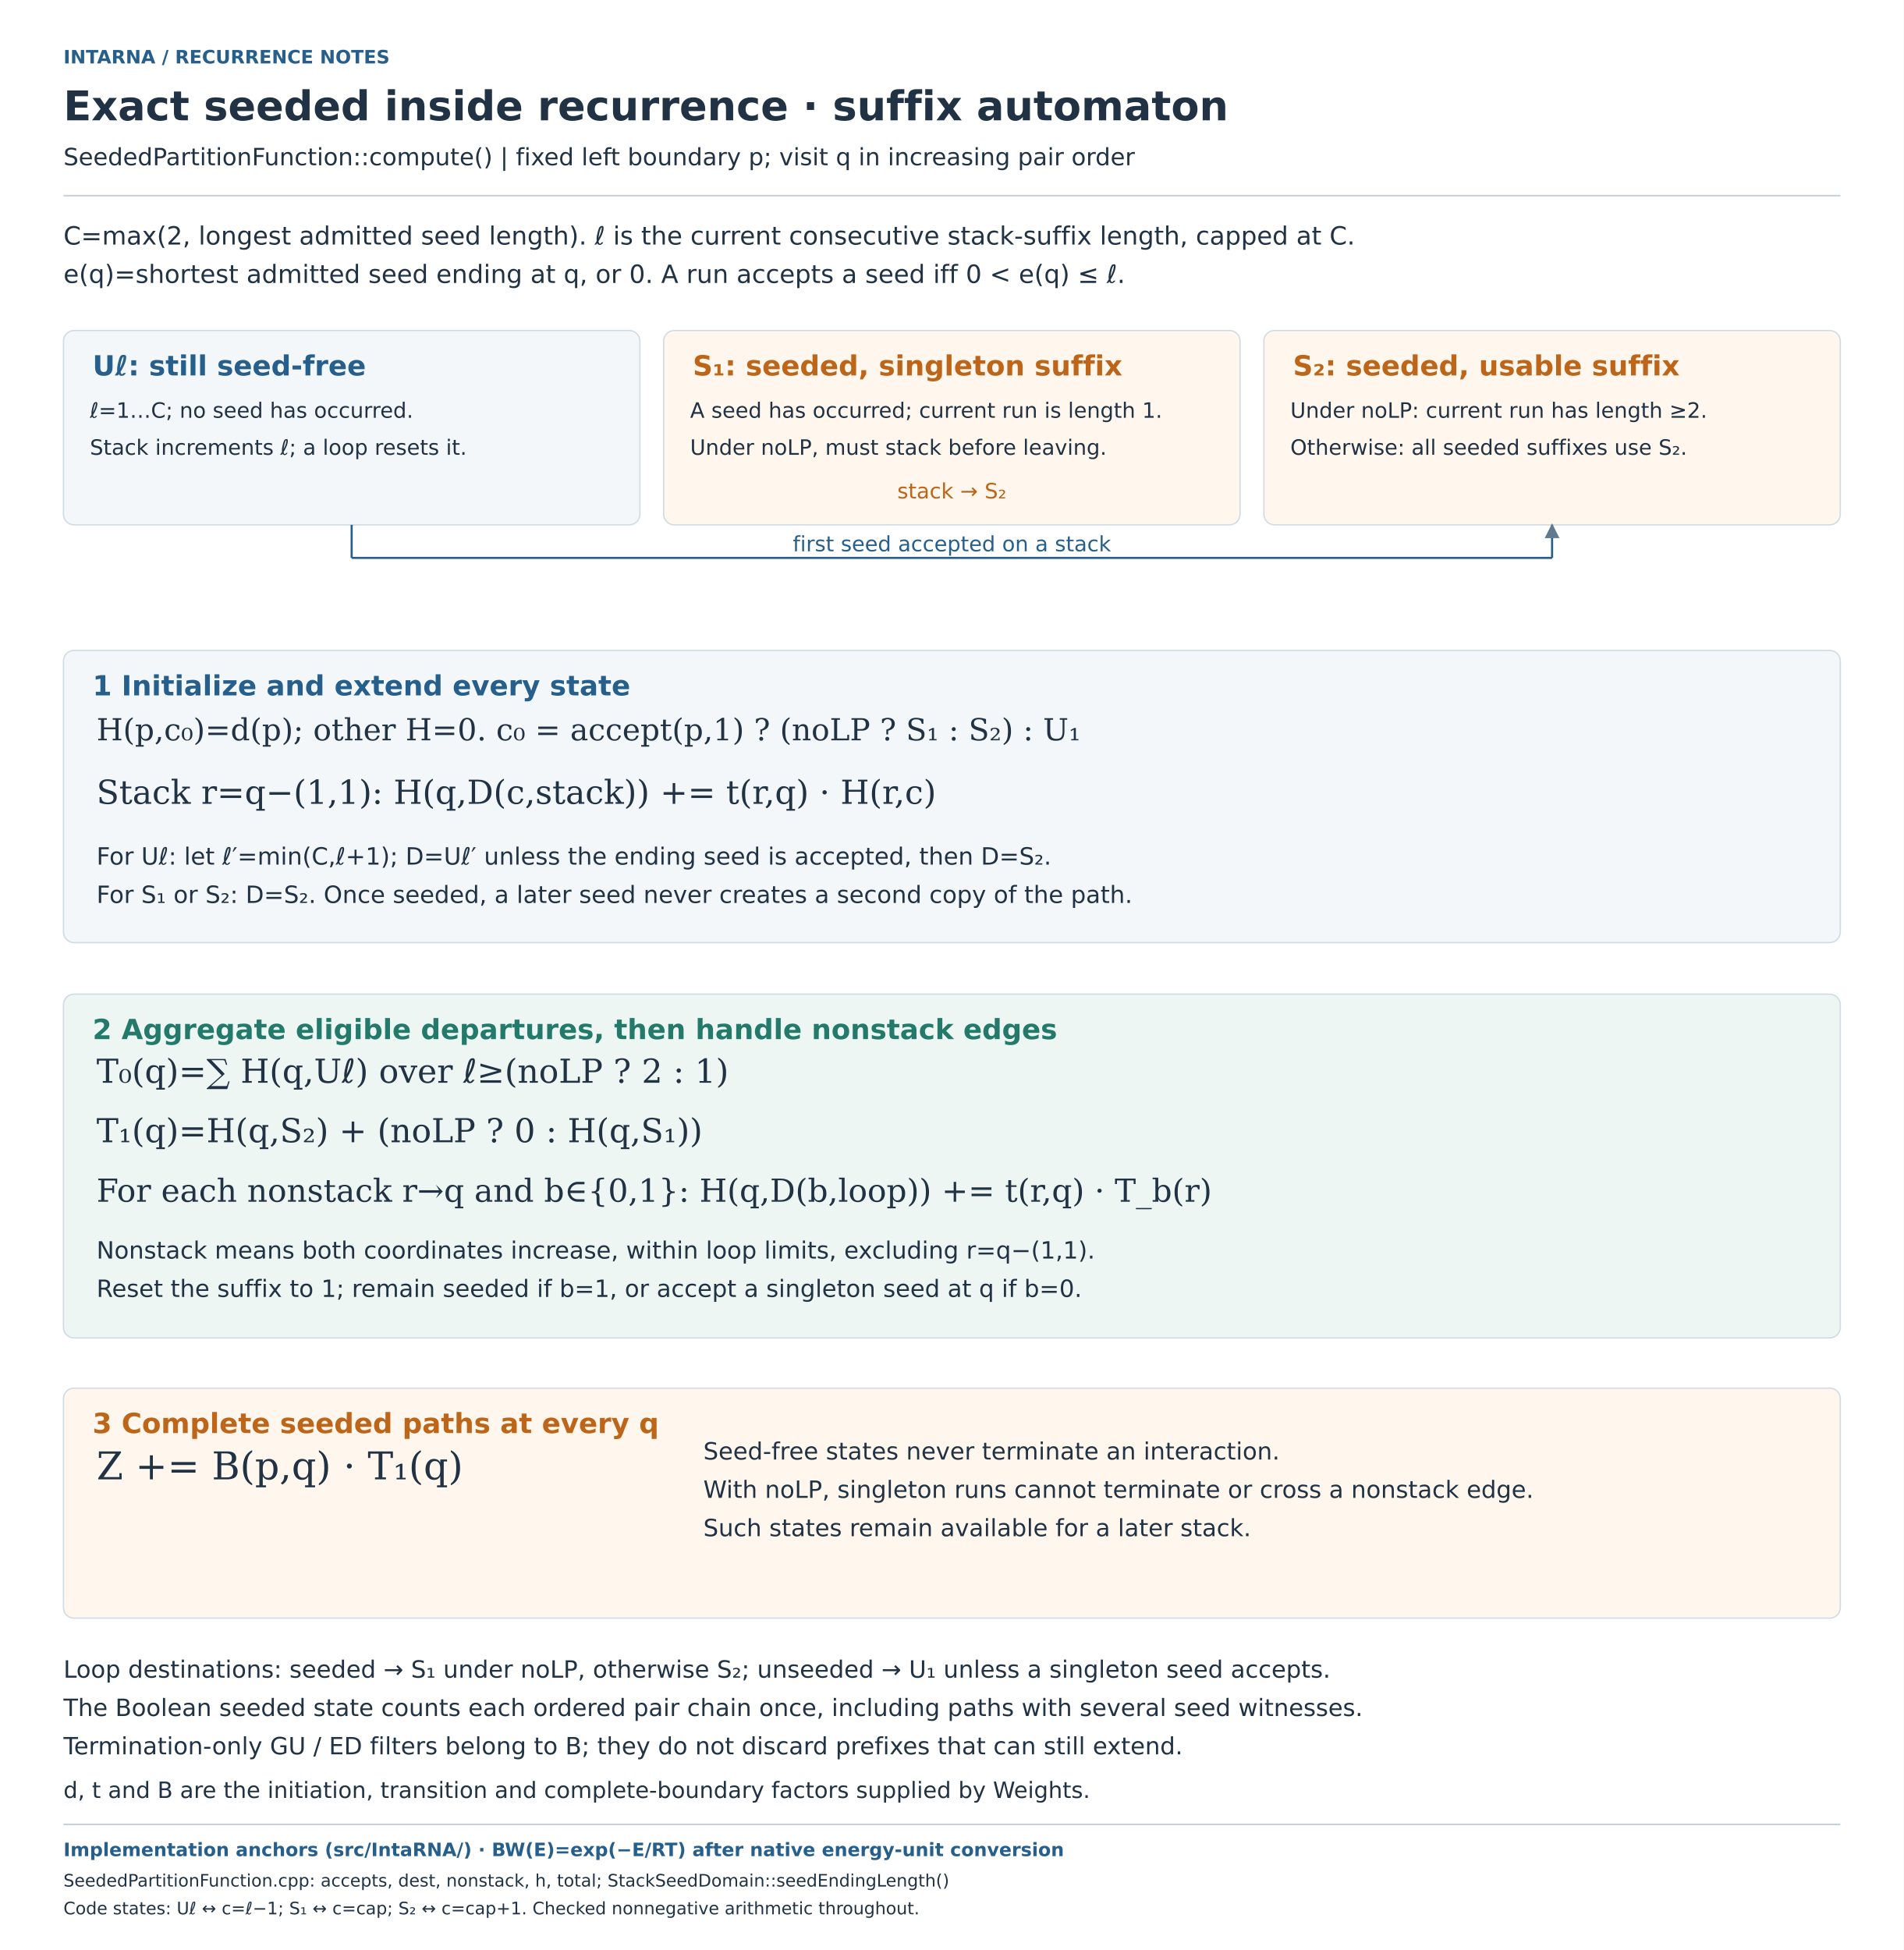
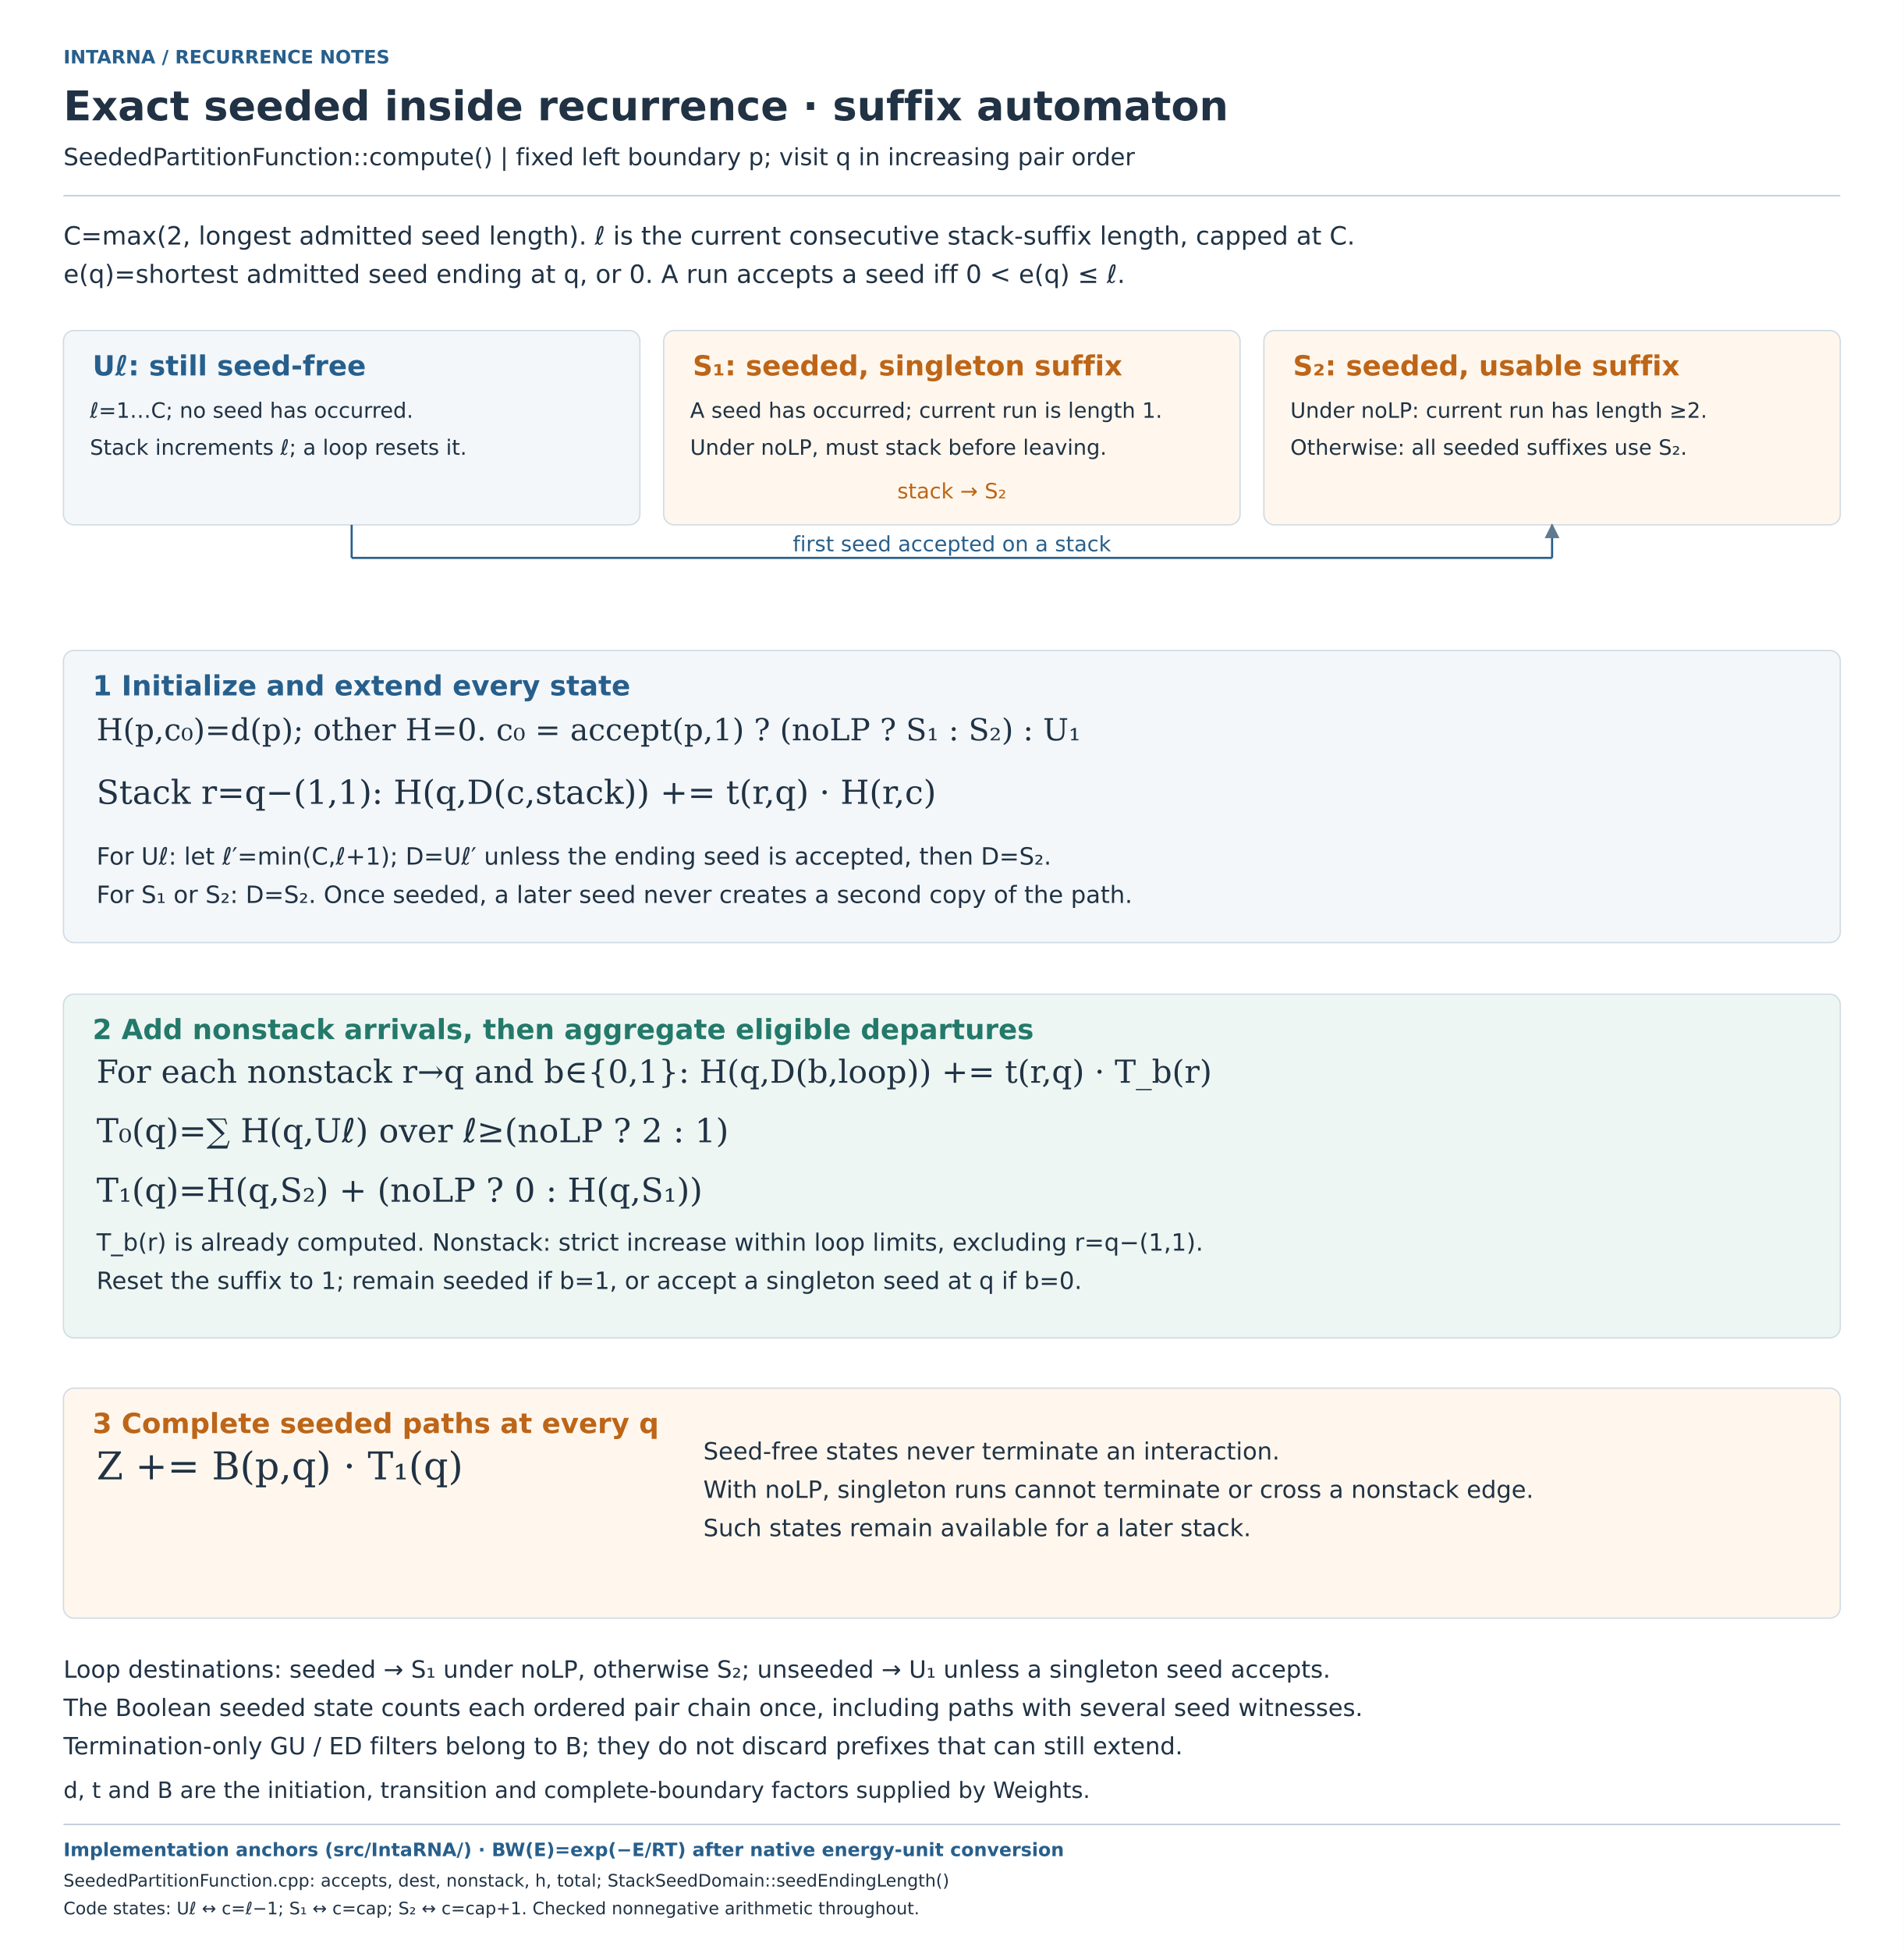
<svg xmlns="http://www.w3.org/2000/svg" width="1440" height="1475" viewBox="0 0 1440 1475" role="img" aria-labelledby="title desc">
  <defs>
    <marker id="arrow" viewBox="0 0 10 10" refX="9" refY="5" markerWidth="7" markerHeight="7" orient="auto-start-reverse">
      <path d="M0 0 L10 5 L0 10 Z" fill="#60798e" />
    </marker>
    <pattern id="seed-hatch" width="8" height="8" patternUnits="userSpaceOnUse">
      <rect width="8" height="8" fill="#fff0dc" />
      <path d="M-2 2 L2 -2 M0 8 L8 0 M6 10 L10 6" stroke="#e0b27a" stroke-width="1" />
    </pattern>
  </defs>
  <rect width="1440" height="100%" fill="white" />
  <text x="48" y="48" font-family="DejaVu Sans, sans-serif" font-size="14" fill="#275f8c" text-anchor="start" font-weight="bold">INTARNA  /  RECURRENCE NOTES</text>
  <text x="48" y="91" font-family="DejaVu Sans, sans-serif" font-size="31" fill="#203244" text-anchor="start" font-weight="bold">Exact seeded inside recurrence · suffix automaton</text>
  <text x="48" y="125" font-family="DejaVu Sans, sans-serif" font-size="18" fill="#203244" text-anchor="start">SeededPartitionFunction::compute()  |  fixed left boundary p; visit q in increasing pair order</text>
  <path d="M48 148 L1392 148" fill="none" stroke="#c4d0da" stroke-width="1.2" />
  <text x="48" y="185" font-family="DejaVu Sans, sans-serif" font-size="19" fill="#203244" text-anchor="start">C=max(2, longest admitted seed length). ℓ is the current consecutive stack-suffix length, capped at C.</text>
  <text x="48" y="214" font-family="DejaVu Sans, sans-serif" font-size="19" fill="#203244" text-anchor="start">e(q)=shortest admitted seed ending at q, or 0. A run accepts a seed iff 0 &lt; e(q) ≤ ℓ.</text>
  <rect x="48" y="250" width="436" height="147" rx="8" fill="#f3f7fa" stroke="#d0dbe3" />
  <text x="70" y="284" font-family="DejaVu Sans, sans-serif" font-size="21" fill="#275f8c" text-anchor="start" font-weight="bold">Uℓ: still seed-free</text>
  <text x="68" y="316" font-family="DejaVu Sans, sans-serif" font-size="16" fill="#203244" text-anchor="start">ℓ=1…C; no seed has occurred.</text>
  <text x="68" y="344" font-family="DejaVu Sans, sans-serif" font-size="16" fill="#203244" text-anchor="start">Stack increments ℓ; a loop resets it.</text>
  <rect x="502" y="250" width="436" height="147" rx="8" fill="#fff7ed" stroke="#d0dbe3" />
  <text x="524" y="284" font-family="DejaVu Sans, sans-serif" font-size="21" fill="#bd6518" text-anchor="start" font-weight="bold">S₁: seeded, singleton suffix</text>
  <text x="522" y="316" font-family="DejaVu Sans, sans-serif" font-size="16" fill="#203244" text-anchor="start">A seed has occurred; current run is length 1.</text>
  <text x="522" y="344" font-family="DejaVu Sans, sans-serif" font-size="16" fill="#203244" text-anchor="start">Under noLP, must stack before leaving.</text>
  <rect x="956" y="250" width="436" height="147" rx="8" fill="#fff7ed" stroke="#d0dbe3" />
  <text x="978" y="284" font-family="DejaVu Sans, sans-serif" font-size="21" fill="#bd6518" text-anchor="start" font-weight="bold">S₂: seeded, usable suffix</text>
  <text x="976" y="316" font-family="DejaVu Sans, sans-serif" font-size="16" fill="#203244" text-anchor="start">Under noLP: current run has length ≥2.</text>
  <text x="976" y="344" font-family="DejaVu Sans, sans-serif" font-size="16" fill="#203244" text-anchor="start">Otherwise: all seeded suffixes use S₂.</text>
  <path d="M266 397 L266 422" fill="none" stroke="#275f8c" stroke-width="1.6" />
  <path d="M266 422 L1174 422" fill="none" stroke="#275f8c" stroke-width="1.6" />
  <path d="M1174 422 L1174 397" fill="none" stroke="#275f8c" stroke-width="1.6" marker-end="url(#arrow)" />
  <text x="720" y="417" font-family="DejaVu Sans, sans-serif" font-size="16" fill="#275f8c" text-anchor="middle">first seed accepted on a stack</text>
  <text x="720" y="377" font-family="DejaVu Sans, sans-serif" font-size="16" fill="#bd6518" text-anchor="middle">stack → S₂</text>
  <g transform="translate(0 55)">
    <rect x="48" y="437" width="1344" height="221" rx="8" fill="#f3f7fa" stroke="#d0dbe3" />
    <text x="70" y="471" font-family="DejaVu Sans, sans-serif" font-size="21" fill="#275f8c" text-anchor="start" font-weight="bold">1  Initialize and extend every state</text>
    <text x="73" y="505" font-family="DejaVu Serif, sans-serif" font-size="23" fill="#203244" text-anchor="start">H(p,c₀)=d(p);   other H=0.    c₀ = accept(p,1) ? (noLP ? S₁ : S₂) : U₁</text>
    <text x="73" y="553" font-family="DejaVu Serif, sans-serif" font-size="25" fill="#203244" text-anchor="start">Stack r=q−(1,1):     H(q,D(c,stack)) += t(r,q) · H(r,c)</text>
    <text x="73" y="599" font-family="DejaVu Sans, sans-serif" font-size="18" fill="#203244" text-anchor="start">For Uℓ: let ℓ′=min(C,ℓ+1); D=Uℓ′ unless the ending seed is accepted, then D=S₂.</text>
    <text x="73" y="628" font-family="DejaVu Sans, sans-serif" font-size="18" fill="#203244" text-anchor="start">For S₁ or S₂: D=S₂. Once seeded, a later seed never creates a second copy of the path.</text>
    <rect x="48" y="697" width="1344" height="260" rx="8" fill="#edf6f2" stroke="#d0dbe3" />
-     <text x="70" y="731" font-family="DejaVu Sans, sans-serif" font-size="21" fill="#23796a" text-anchor="start" font-weight="bold">2  Aggregate eligible departures, then handle nonstack edges</text>
-     <text x="73" y="764" font-family="DejaVu Serif, sans-serif" font-size="25" fill="#203244" text-anchor="start">T₀(q)=∑ H(q,U<tspan font-family="DejaVu Sans, sans-serif">ℓ</tspan>)   over <tspan font-family="DejaVu Sans, sans-serif">ℓ</tspan>≥(noLP ? 2 : 1)</text>
-     <text x="73" y="809" font-family="DejaVu Serif, sans-serif" font-size="25" fill="#203244" text-anchor="start">T₁(q)=H(q,S₂) + (noLP ? 0 : H(q,S₁))</text>
-     <text x="73" y="854" font-family="DejaVu Serif, sans-serif" font-size="24" fill="#203244" text-anchor="start">For each nonstack r→q and b∈{0,1}:  H(q,D(b,loop)) += t(r,q) · T_b(r)</text>
-     <text x="73" y="897" font-family="DejaVu Sans, sans-serif" font-size="18" fill="#203244" text-anchor="start">Nonstack means both coordinates increase, within loop limits, excluding r=q−(1,1).</text>
-     <text x="73" y="926" font-family="DejaVu Sans, sans-serif" font-size="18" fill="#203244" text-anchor="start">Reset the suffix to 1; remain seeded if b=1, or accept a singleton seed at q if b=0.</text>
+     <text x="70" y="731" font-family="DejaVu Sans, sans-serif" font-size="21" fill="#23796a" text-anchor="start" font-weight="bold">2  Add nonstack arrivals, then aggregate eligible departures</text>
+     <text x="73" y="764" font-family="DejaVu Serif, sans-serif" font-size="24" fill="#203244" text-anchor="start">For each nonstack r→q and b∈{0,1}:  H(q,D(b,loop)) += t(r,q) · T_b(r)</text>
+     <text x="73" y="809" font-family="DejaVu Serif, sans-serif" font-size="25" fill="#203244" text-anchor="start">T₀(q)=∑ H(q,U<tspan font-family="DejaVu Sans, sans-serif">ℓ</tspan>)   over <tspan font-family="DejaVu Sans, sans-serif">ℓ</tspan>≥(noLP ? 2 : 1)</text>
+     <text x="73" y="854" font-family="DejaVu Serif, sans-serif" font-size="25" fill="#203244" text-anchor="start">T₁(q)=H(q,S₂) + (noLP ? 0 : H(q,S₁))</text>
+     <text x="73" y="891" font-family="DejaVu Sans, sans-serif" font-size="18" fill="#203244" text-anchor="start">T_b(r) is already computed. Nonstack: strict increase within loop limits, excluding r=q−(1,1).</text>
+     <text x="73" y="920" font-family="DejaVu Sans, sans-serif" font-size="18" fill="#203244" text-anchor="start">Reset the suffix to 1; remain seeded if b=1, or accept a singleton seed at q if b=0.</text>
    <rect x="48" y="995" width="1344" height="174" rx="8" fill="#fff7ed" stroke="#d0dbe3" />
    <text x="70" y="1029" font-family="DejaVu Sans, sans-serif" font-size="21" fill="#bd6518" text-anchor="start" font-weight="bold">3  Complete seeded paths at every q</text>
    <text x="73" y="1064" font-family="DejaVu Serif, sans-serif" font-size="29" fill="#203244" text-anchor="start">Z += B(p,q) · T₁(q)</text>
    <text x="532" y="1049" font-family="DejaVu Sans, sans-serif" font-size="18" fill="#203244" text-anchor="start">Seed-free states never terminate an interaction.</text>
    <text x="532" y="1078" font-family="DejaVu Sans, sans-serif" font-size="18" fill="#203244" text-anchor="start">With noLP, singleton runs cannot terminate or cross a nonstack edge.</text>
    <text x="532" y="1107" font-family="DejaVu Sans, sans-serif" font-size="18" fill="#203244" text-anchor="start">Such states remain available for a later stack.</text>
    <text x="48" y="1214" font-family="DejaVu Sans, sans-serif" font-size="18" fill="#203244" text-anchor="start">Loop destinations: seeded → S₁ under noLP, otherwise S₂; unseeded → U₁ unless a singleton seed accepts.</text>
    <text x="48" y="1243" font-family="DejaVu Sans, sans-serif" font-size="18" fill="#203244" text-anchor="start">The Boolean seeded state counts each ordered pair chain once, including paths with several seed witnesses.</text>
    <text x="48" y="1272" font-family="DejaVu Sans, sans-serif" font-size="18" fill="#203244" text-anchor="start">Termination-only GU / ED filters belong to B; they do not discard prefixes that can still extend.</text>
    <text x="48" y="1305" font-family="DejaVu Sans, sans-serif" font-size="17" fill="#203244" text-anchor="start">d, t and B are the initiation, transition and complete-boundary factors supplied by Weights.</text>
  </g>
  <path d="M48 1380 L1392 1380" fill="none" stroke="#c4d0da" stroke-width="1.2" />
  <text x="48" y="1404" font-family="DejaVu Sans, sans-serif" font-size="14" fill="#275f8c" text-anchor="start" font-weight="bold">Implementation anchors (src/IntaRNA/) · BW(E)=exp(−E/RT) after native energy-unit conversion</text>
  <text x="48" y="1427" font-family="DejaVu Sans, sans-serif" font-size="13" fill="#203244" text-anchor="start">SeededPartitionFunction.cpp: accepts, dest, nonstack, h, total; StackSeedDomain::seedEndingLength()</text>
  <text x="48" y="1448" font-family="DejaVu Sans, sans-serif" font-size="13" fill="#203244" text-anchor="start">Code states: Uℓ ↔ c=ℓ−1; S₁ ↔ c=cap; S₂ ↔ c=cap+1. Checked nonnegative arithmetic throughout.</text>
</svg>
